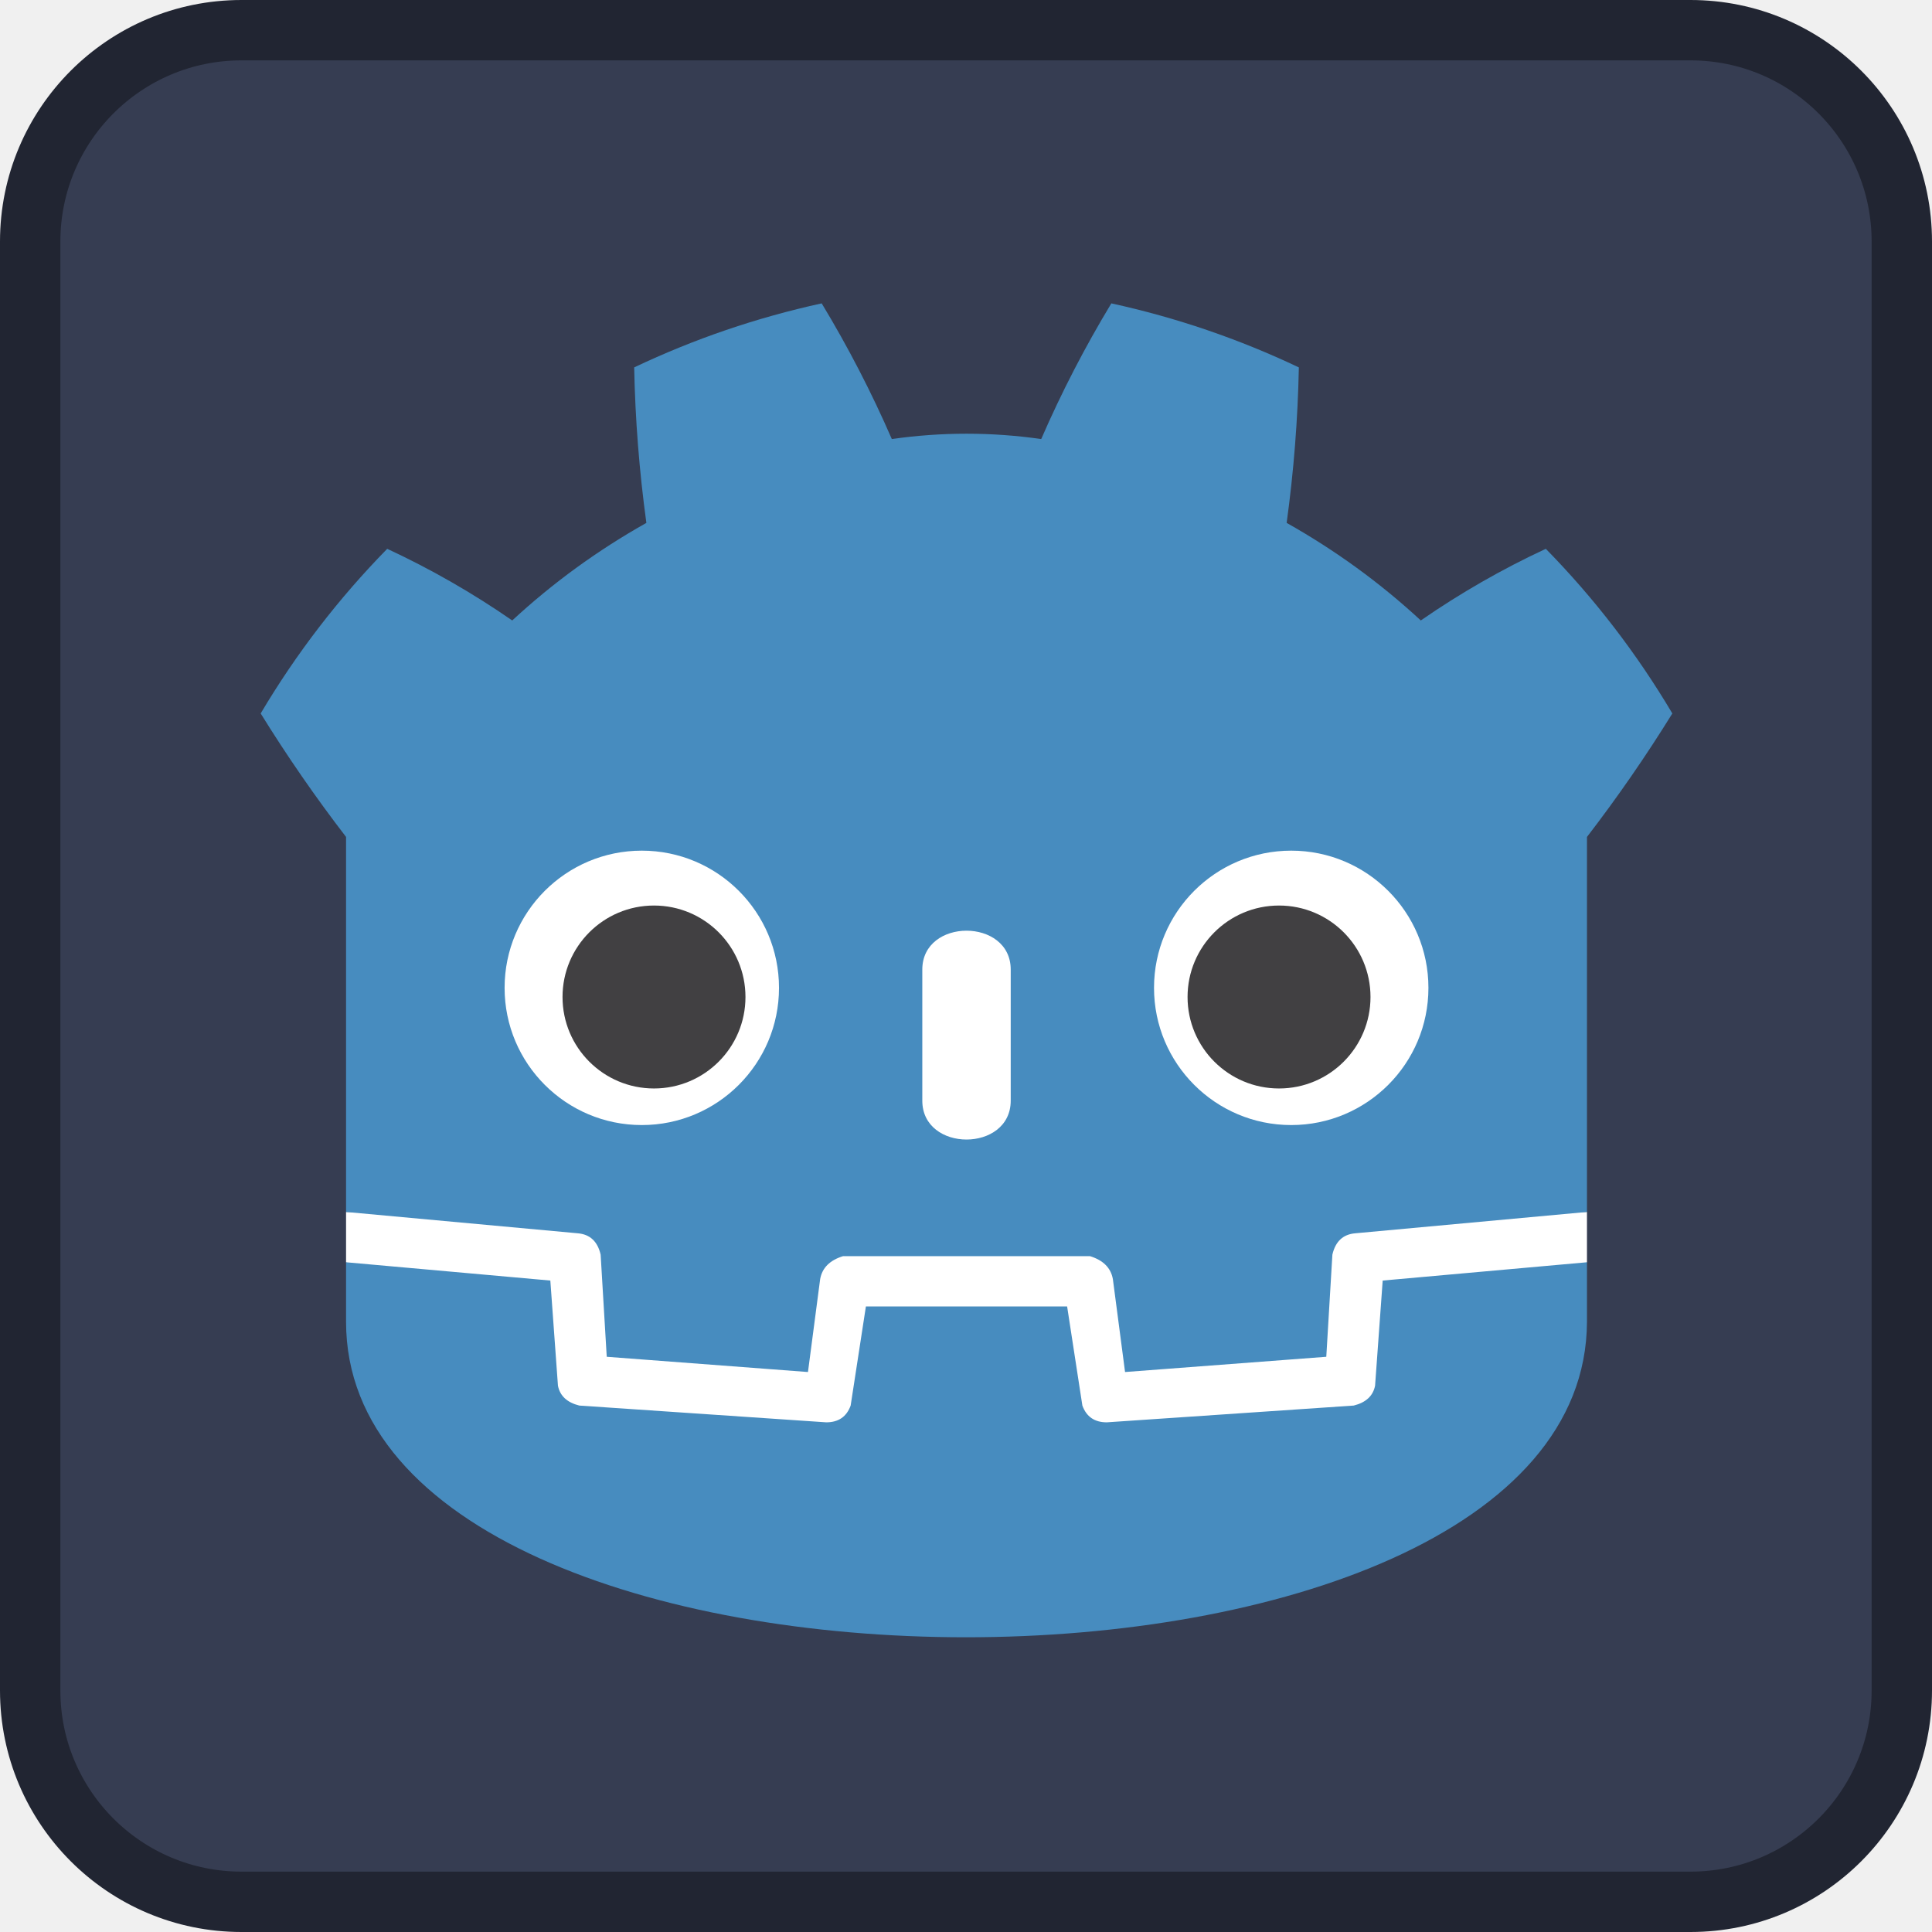
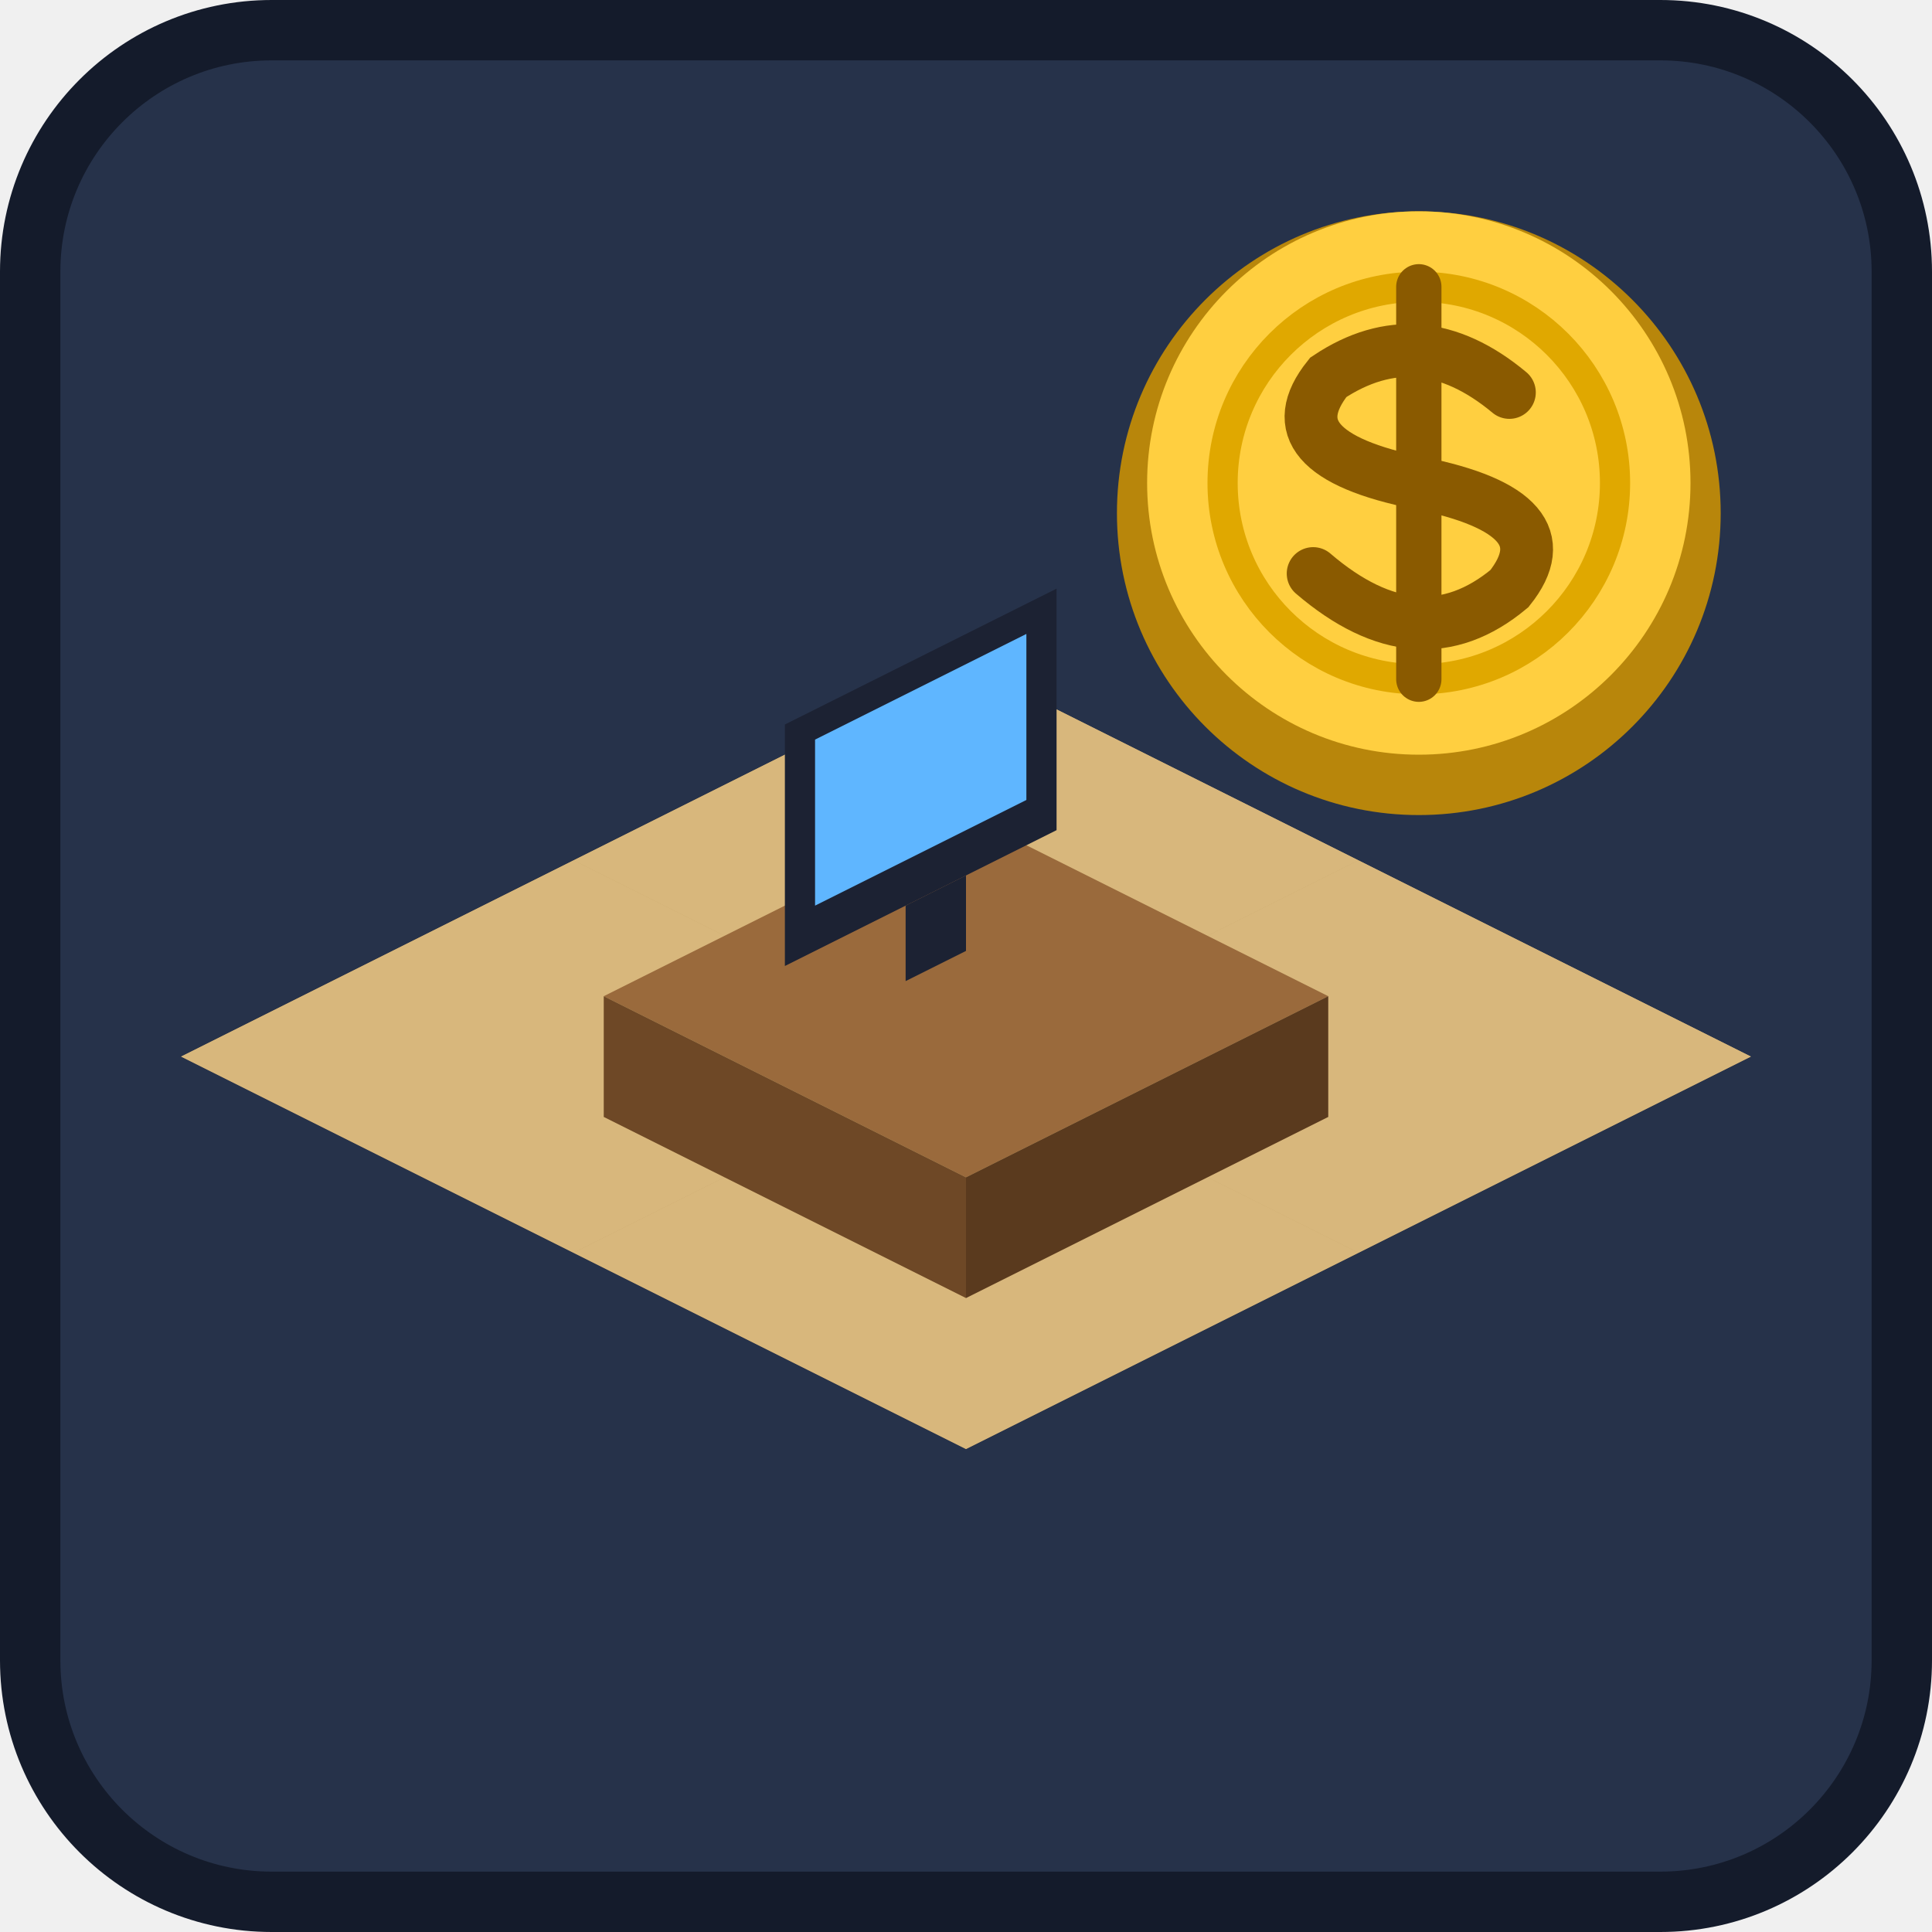
- <svg xmlns="http://www.w3.org/2000/svg" width="128" height="128">
-   <rect width="124" height="124" x="2" y="2" fill="#363d52" stroke="#212532" stroke-width="4" rx="14" />
-   <g fill="#fff" transform="translate(12.322 12.322)scale(.101)">
-     <path d="M105 673v33q407 354 814 0v-33z" />
-     <path fill="#478cbf" d="m105 673 152 14q12 1 15 14l4 67 132 10 8-61q2-11 15-15h162q13 4 15 15l8 61 132-10 4-67q3-13 15-14l152-14V427q30-39 56-81-35-59-83-108-43 20-82 47-40-37-88-64 7-51 8-102-59-28-123-42-26 43-46 89-49-7-98 0-20-46-46-89-64 14-123 42 1 51 8 102-48 27-88 64-39-27-82-47-48 49-83 108 26 42 56 81zm0 33v39c0 276 813 276 814 0v-39l-134 12-5 69q-2 10-14 13l-162 11q-12 0-16-11l-10-65H446l-10 65q-4 11-16 11l-162-11q-12-3-14-13l-5-69z" />
-     <path d="M483 600c0 34 58 34 58 0v-86c0-34-58-34-58 0z" />
-     <circle cx="725" cy="526" r="90" />
-     <circle cx="299" cy="526" r="90" />
-   </g>
-   <g fill="#414042" transform="translate(12.322 12.322)scale(.101)">
-     <circle cx="307" cy="532" r="60" />
-     <circle cx="717" cy="532" r="60" />
-   </g>
+ <svg xmlns="http://www.w3.org/2000/svg" width="128" height="128" viewBox="0 0 128 128">
+   <rect x="2" y="2" width="124" height="124" rx="16" fill="#26324a" stroke="#141b2b" stroke-width="4" />
+   <polygon points="64,44 116,70 64,96 12,70" fill="#c9a66b" />
+   <polygon points="64,44 90,57 64,70 38,57" fill="#d8b77c" />
+   <polygon points="90,57 116,70 90,83 64,70" fill="#d8b77c" />
+   <polygon points="38,83 64,70 90,83 64,96" fill="#d8b77c" />
+   <polygon points="12,70 38,57 64,70 38,83" fill="#d8b77c" />
+   <polygon points="40,66 64,54 88,66 64,78" fill="#9a6a3c" />
+   <polygon points="40,66 64,78 64,86 40,74" fill="#6e4826" />
+   <polygon points="64,78 88,66 88,74 64,86" fill="#5a3a1e" />
+   <polygon points="52,48 70,39 70,55 52,64" fill="#1c2233" />
+   <polygon points="54,49 68,42 68,53 54,60" fill="#5fb6ff" />
+   <polygon points="60,60 64,58 64,63 60,65" fill="#1c2233" />
+   <circle cx="94" cy="34" r="20" fill="#b8860b" />
+   <circle cx="94" cy="32" r="18" fill="#ffcf40" />
+   <circle cx="94" cy="32" r="13" fill="none" stroke="#e0a800" stroke-width="2" />
+   <path d="M100 26 Q94 21 88 25 Q84 30 94 32 Q104 34 100 39 Q94 44 87 38" fill="none" stroke="#8a5a00" stroke-width="3.5" stroke-linecap="round" />
+   <line x1="94" y1="19" x2="94" y2="45" stroke="#8a5a00" stroke-width="3" stroke-linecap="round" />
</svg>
